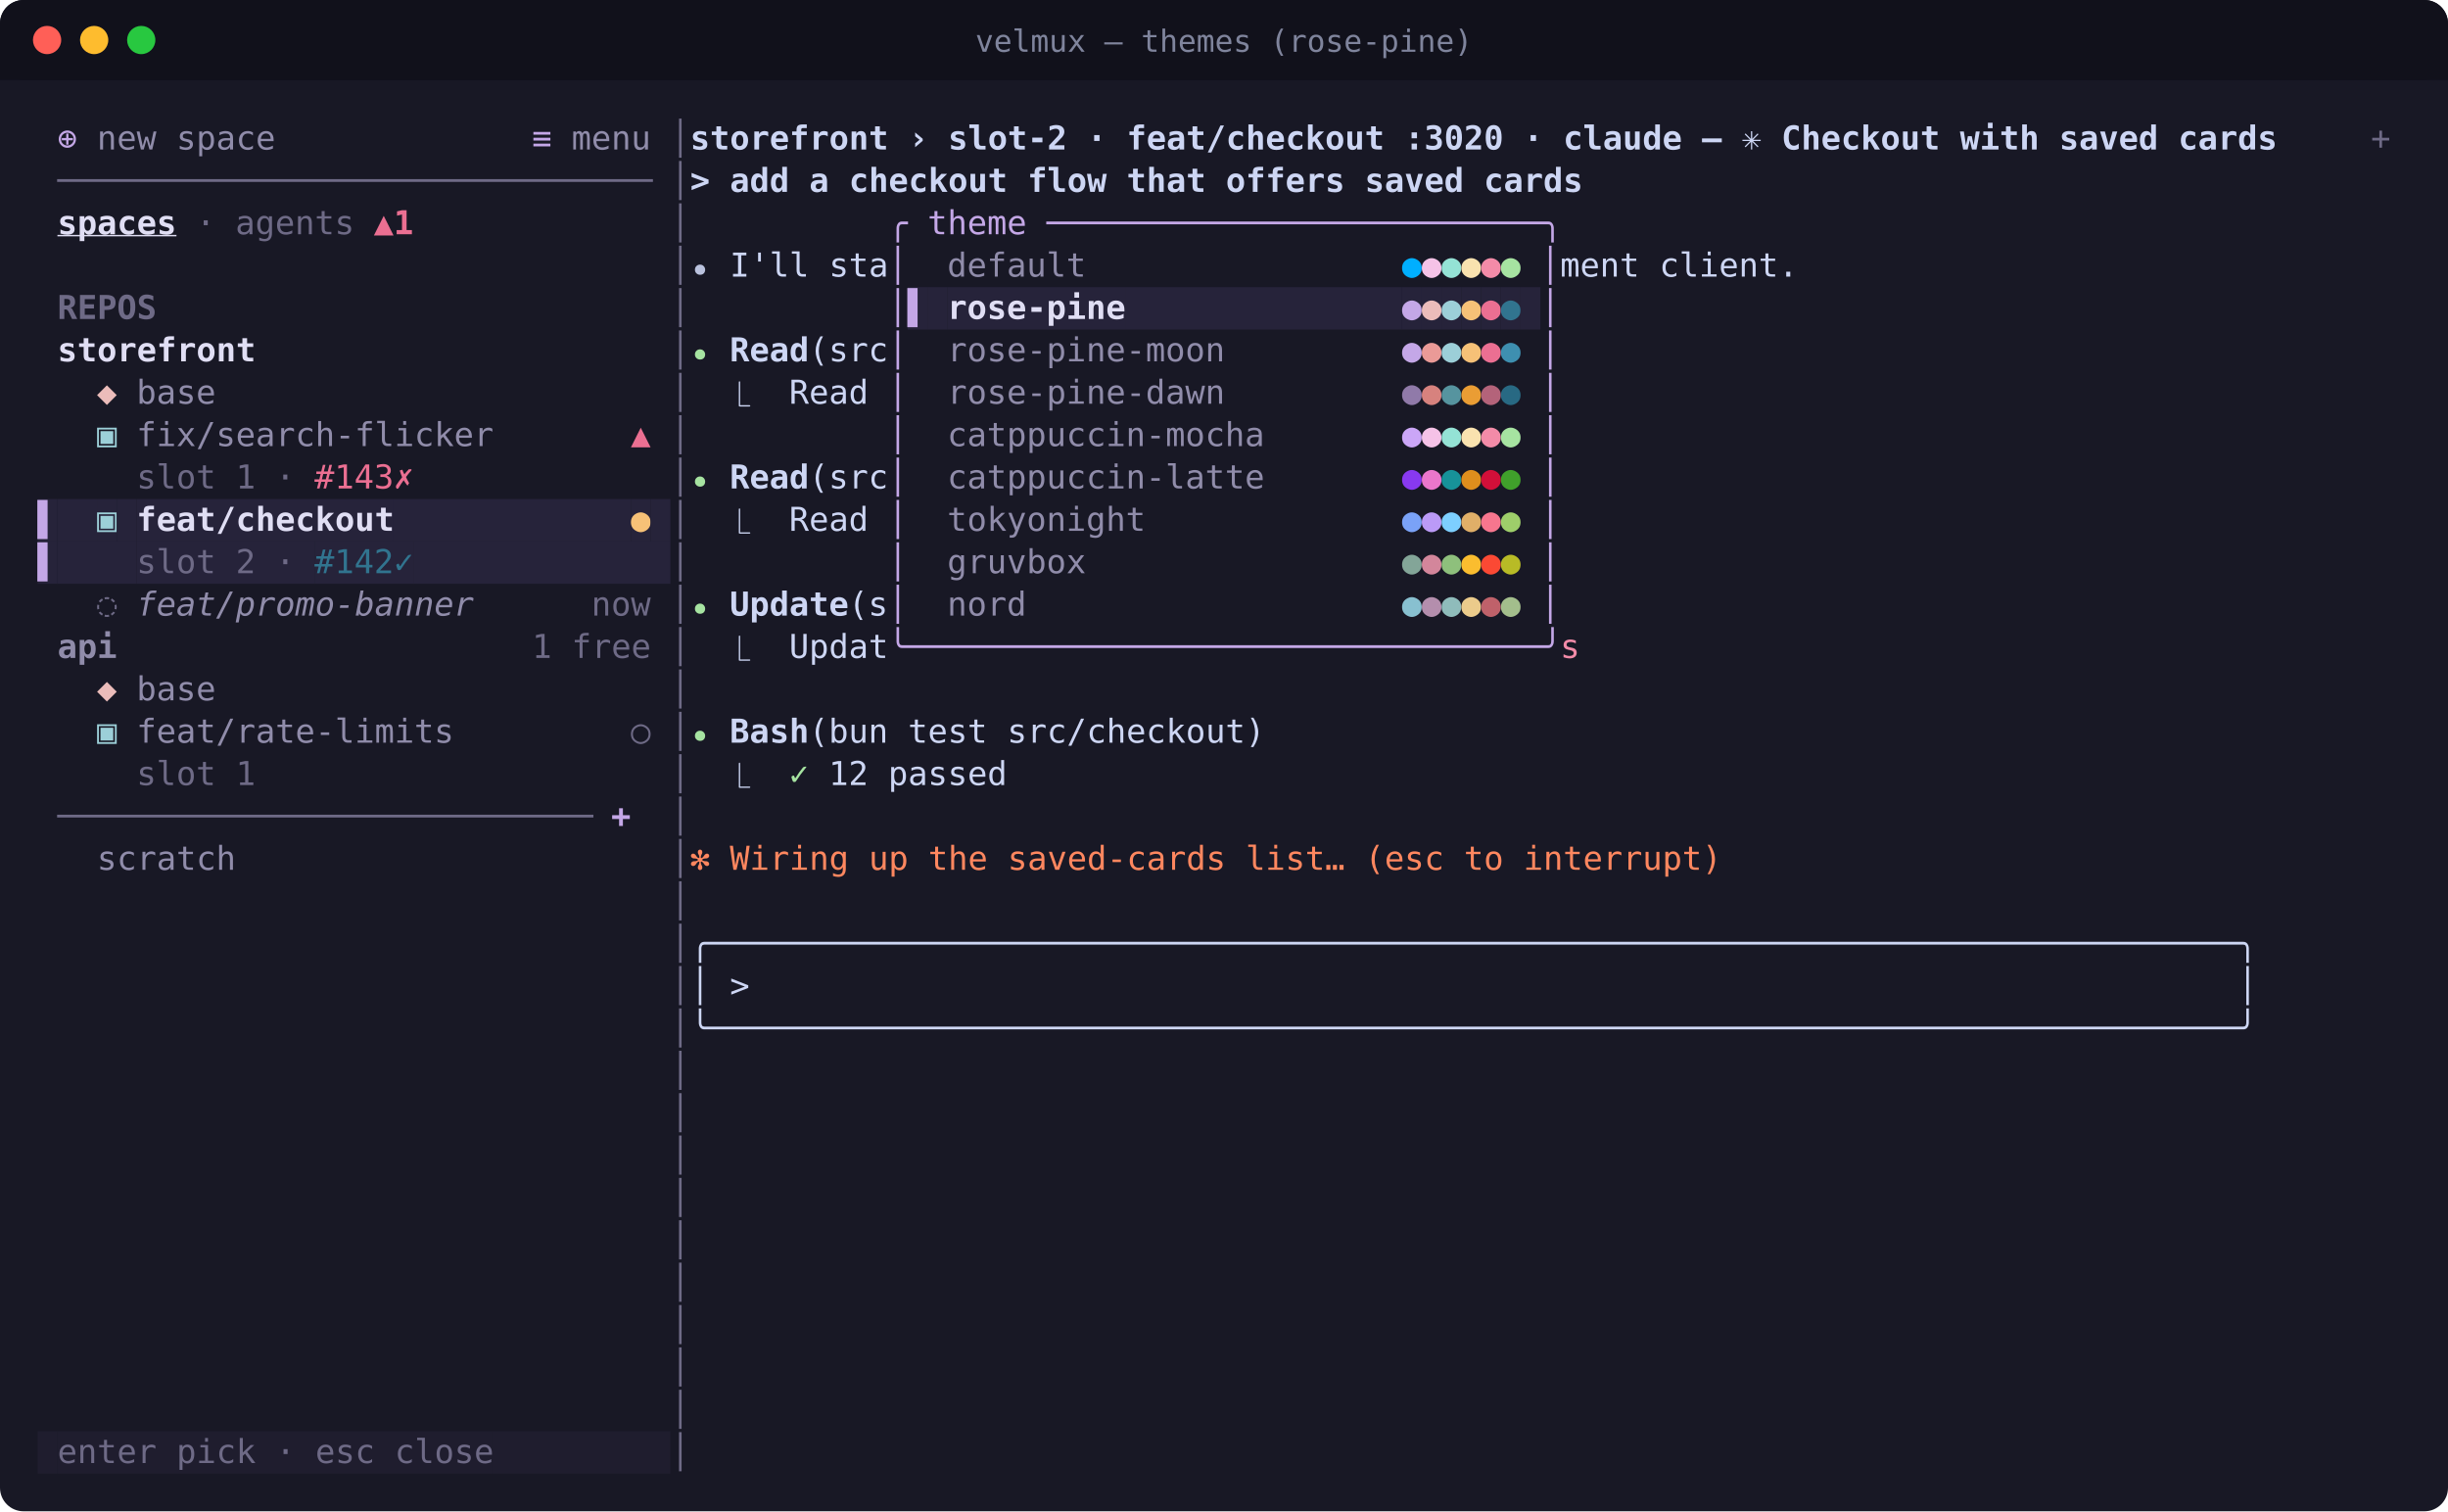
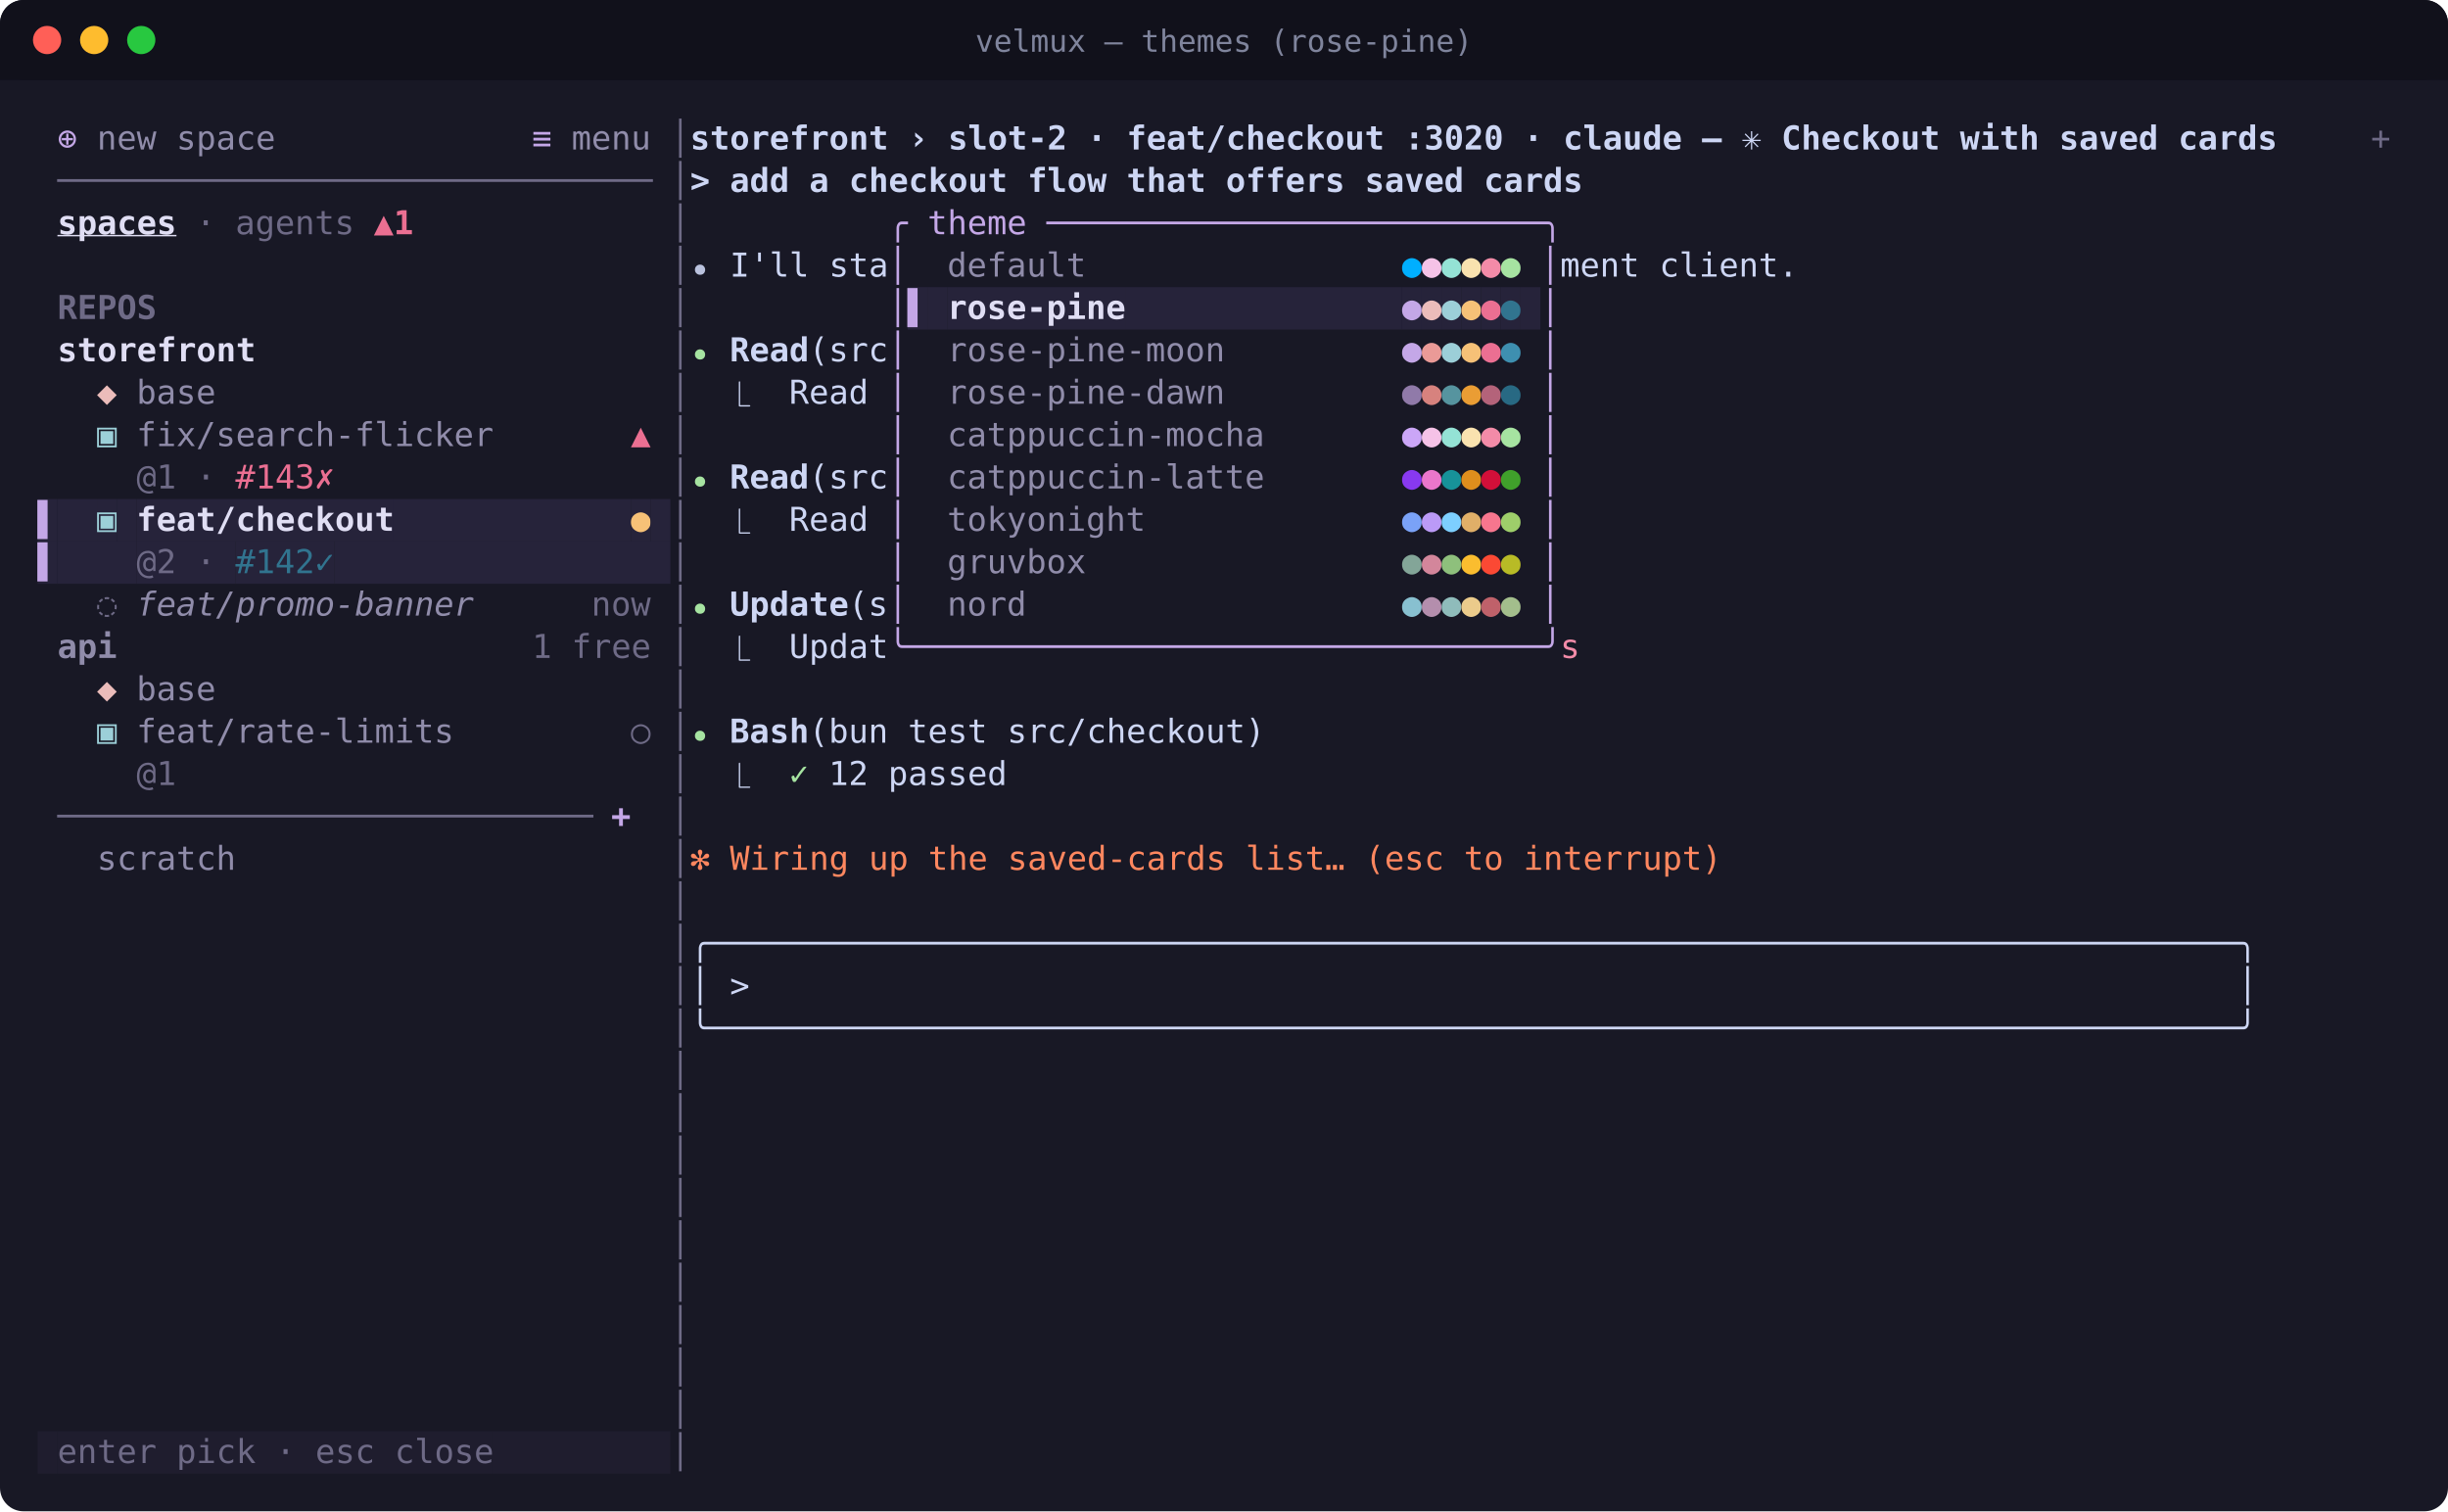
<svg xmlns="http://www.w3.org/2000/svg" width="1040" height="642" viewBox="0 0 1040 642" font-family="'SF Mono','JetBrains Mono',Menlo,Consolas,monospace" font-size="14">
  <rect width="1040" height="642" rx="10" fill="#181825" />
  <rect width="1040" height="34" rx="10" fill="#11111b" />
  <rect y="24" width="1040" height="10" fill="#11111b" />
  <circle cx="20" cy="17" r="6" fill="#ff5f57" />
  <circle cx="40" cy="17" r="6" fill="#febc2e" />
  <circle cx="60" cy="17" r="6" fill="#28c840" />
  <text x="520" y="22" fill="#7f849c" text-anchor="middle" font-size="13">velmux — themes (rose-pine)</text>
  <text x="24.4" y="63.5" fill="#c4a7e7" xml:space="preserve" textLength="8.4" lengthAdjust="spacingAndGlyphs">⊕</text>
  <text x="41.2" y="63.5" fill="#908caa" xml:space="preserve" textLength="75.6" lengthAdjust="spacingAndGlyphs">new space</text>
  <text x="226.0" y="63.5" fill="#c4a7e7" xml:space="preserve" textLength="8.4" lengthAdjust="spacingAndGlyphs">≡</text>
  <text x="242.8" y="63.5" fill="#908caa" xml:space="preserve" textLength="33.6" lengthAdjust="spacingAndGlyphs">menu</text>
  <text x="284.8" y="63.5" fill="#6e6a86" xml:space="preserve" textLength="8.4" lengthAdjust="spacingAndGlyphs">│</text>
  <text x="293.2" y="63.5" fill="#cdd6f4" xml:space="preserve" textLength="672.0" lengthAdjust="spacingAndGlyphs" font-weight="bold">storefront › slot-2 · feat/checkout :3020 · claude — ✳ Checkout with saved cards</text>
  <text x="1007.2" y="63.5" fill="#6e6a86" xml:space="preserve" textLength="8.4" lengthAdjust="spacingAndGlyphs">+</text>
  <text x="24.4" y="81.5" fill="#6e6a86" xml:space="preserve" textLength="252.0" lengthAdjust="spacingAndGlyphs">──────────────────────────────</text>
  <text x="284.8" y="81.5" fill="#6e6a86" xml:space="preserve" textLength="8.4" lengthAdjust="spacingAndGlyphs">│</text>
  <text x="293.2" y="81.5" fill="#cdd6f4" xml:space="preserve" textLength="378.0" lengthAdjust="spacingAndGlyphs" font-weight="bold">&gt; add a checkout flow that offers saved cards</text>
  <text x="24.4" y="99.5" fill="#e0def4" xml:space="preserve" textLength="50.4" lengthAdjust="spacingAndGlyphs" font-weight="bold" text-decoration="underline">spaces</text>
  <text x="83.2" y="99.5" fill="#6e6a86" xml:space="preserve" textLength="8.4" lengthAdjust="spacingAndGlyphs">·</text>
  <text x="100.0" y="99.5" fill="#6e6a86" xml:space="preserve" textLength="50.4" lengthAdjust="spacingAndGlyphs">agents</text>
  <text x="158.8" y="99.5" fill="#eb6f92" xml:space="preserve" textLength="16.8" lengthAdjust="spacingAndGlyphs" font-weight="bold">▲1</text>
  <text x="284.8" y="99.5" fill="#6e6a86" xml:space="preserve" textLength="8.4" lengthAdjust="spacingAndGlyphs">│</text>
  <text x="377.2" y="99.5" fill="#c4a7e7" xml:space="preserve" textLength="285.6" lengthAdjust="spacingAndGlyphs">╭ theme ─────────────────────────╮</text>
  <text x="284.8" y="117.5" fill="#6e6a86" xml:space="preserve" textLength="8.4" lengthAdjust="spacingAndGlyphs">│</text>
  <text x="293.2" y="117.5" fill="#bac2de" xml:space="preserve" textLength="8.4" lengthAdjust="spacingAndGlyphs">⏺</text>
  <text x="301.6" y="117.5" fill="#cdd6f4" xml:space="preserve" textLength="75.6" lengthAdjust="spacingAndGlyphs"> I'll sta</text>
  <text x="377.2" y="117.5" fill="#c4a7e7" xml:space="preserve" textLength="8.4" lengthAdjust="spacingAndGlyphs">│</text>
  <text x="402.4" y="117.5" fill="#908caa" xml:space="preserve" textLength="58.8" lengthAdjust="spacingAndGlyphs">default</text>
  <text x="595.6" y="117.5" fill="#00afff" xml:space="preserve" textLength="8.4" lengthAdjust="spacingAndGlyphs">●</text>
  <text x="604.0" y="117.5" fill="#f5c2e7" xml:space="preserve" textLength="8.4" lengthAdjust="spacingAndGlyphs">●</text>
  <text x="612.4" y="117.5" fill="#94e2d5" xml:space="preserve" textLength="8.4" lengthAdjust="spacingAndGlyphs">●</text>
  <text x="620.8" y="117.5" fill="#f9e2af" xml:space="preserve" textLength="8.4" lengthAdjust="spacingAndGlyphs">●</text>
  <text x="629.2" y="117.5" fill="#f38ba8" xml:space="preserve" textLength="8.4" lengthAdjust="spacingAndGlyphs">●</text>
  <text x="637.6" y="117.5" fill="#a6e3a1" xml:space="preserve" textLength="8.4" lengthAdjust="spacingAndGlyphs">●</text>
  <text x="654.4" y="117.5" fill="#c4a7e7" xml:space="preserve" textLength="8.4" lengthAdjust="spacingAndGlyphs">│</text>
  <text x="662.8" y="117.5" fill="#cdd6f4" xml:space="preserve" textLength="361.2" lengthAdjust="spacingAndGlyphs">ment client.                               </text>
  <text x="24.4" y="135.5" fill="#6e6a86" xml:space="preserve" textLength="42.0" lengthAdjust="spacingAndGlyphs" font-weight="bold">REPOS</text>
  <text x="284.8" y="135.5" fill="#6e6a86" xml:space="preserve" textLength="8.4" lengthAdjust="spacingAndGlyphs">│</text>
  <text x="377.2" y="135.5" fill="#c4a7e7" xml:space="preserve" textLength="8.4" lengthAdjust="spacingAndGlyphs">│</text>
  <rect x="385.6" y="122.0" width="8.4" height="18" fill="#26233a" />
  <text x="385.6" y="135.5" fill="#c4a7e7" xml:space="preserve" textLength="8.4" lengthAdjust="spacingAndGlyphs">▌</text>
  <rect x="394.0" y="122.0" width="8.4" height="18" fill="#26233a" />
  <rect x="402.4" y="122.0" width="75.6" height="18" fill="#26233a" />
  <text x="402.4" y="135.5" fill="#e0def4" xml:space="preserve" textLength="75.6" lengthAdjust="spacingAndGlyphs" font-weight="bold">rose-pine</text>
  <rect x="478.0" y="122.0" width="117.6" height="18" fill="#26233a" />
  <rect x="595.6" y="122.0" width="8.4" height="18" fill="#26233a" />
  <text x="595.6" y="135.5" fill="#c4a7e7" xml:space="preserve" textLength="8.4" lengthAdjust="spacingAndGlyphs">●</text>
  <rect x="604.0" y="122.0" width="8.4" height="18" fill="#26233a" />
  <text x="604.0" y="135.5" fill="#ebbcba" xml:space="preserve" textLength="8.4" lengthAdjust="spacingAndGlyphs">●</text>
  <rect x="612.4" y="122.0" width="8.4" height="18" fill="#26233a" />
  <text x="612.4" y="135.5" fill="#9ccfd8" xml:space="preserve" textLength="8.4" lengthAdjust="spacingAndGlyphs">●</text>
  <rect x="620.8" y="122.0" width="8.4" height="18" fill="#26233a" />
  <text x="620.8" y="135.5" fill="#f6c177" xml:space="preserve" textLength="8.4" lengthAdjust="spacingAndGlyphs">●</text>
  <rect x="629.2" y="122.0" width="8.4" height="18" fill="#26233a" />
  <text x="629.2" y="135.5" fill="#eb6f92" xml:space="preserve" textLength="8.4" lengthAdjust="spacingAndGlyphs">●</text>
  <rect x="637.6" y="122.0" width="8.4" height="18" fill="#26233a" />
  <text x="637.6" y="135.5" fill="#31748f" xml:space="preserve" textLength="8.4" lengthAdjust="spacingAndGlyphs">●</text>
  <rect x="646.0" y="122.0" width="8.4" height="18" fill="#26233a" />
  <text x="654.4" y="135.5" fill="#c4a7e7" xml:space="preserve" textLength="8.4" lengthAdjust="spacingAndGlyphs">│</text>
  <text x="24.4" y="153.5" fill="#e0def4" xml:space="preserve" textLength="84.0" lengthAdjust="spacingAndGlyphs" font-weight="bold">storefront</text>
  <text x="284.8" y="153.5" fill="#6e6a86" xml:space="preserve" textLength="8.4" lengthAdjust="spacingAndGlyphs">│</text>
  <text x="293.2" y="153.5" fill="#a6e3a1" xml:space="preserve" textLength="8.4" lengthAdjust="spacingAndGlyphs">⏺</text>
  <text x="310.0" y="153.5" fill="#cdd6f4" xml:space="preserve" textLength="33.6" lengthAdjust="spacingAndGlyphs" font-weight="bold">Read</text>
  <text x="343.6" y="153.5" fill="#cdd6f4" xml:space="preserve" textLength="33.6" lengthAdjust="spacingAndGlyphs">(src</text>
  <text x="377.2" y="153.5" fill="#c4a7e7" xml:space="preserve" textLength="8.4" lengthAdjust="spacingAndGlyphs">│</text>
  <text x="402.4" y="153.5" fill="#908caa" xml:space="preserve" textLength="117.6" lengthAdjust="spacingAndGlyphs">rose-pine-moon</text>
  <text x="595.6" y="153.5" fill="#c4a7e7" xml:space="preserve" textLength="8.4" lengthAdjust="spacingAndGlyphs">●</text>
  <text x="604.0" y="153.5" fill="#ea9a97" xml:space="preserve" textLength="8.4" lengthAdjust="spacingAndGlyphs">●</text>
  <text x="612.4" y="153.5" fill="#9ccfd8" xml:space="preserve" textLength="8.4" lengthAdjust="spacingAndGlyphs">●</text>
  <text x="620.8" y="153.5" fill="#f6c177" xml:space="preserve" textLength="8.4" lengthAdjust="spacingAndGlyphs">●</text>
  <text x="629.2" y="153.5" fill="#eb6f92" xml:space="preserve" textLength="8.4" lengthAdjust="spacingAndGlyphs">●</text>
  <text x="637.6" y="153.5" fill="#3e8fb0" xml:space="preserve" textLength="8.4" lengthAdjust="spacingAndGlyphs">●</text>
  <text x="654.4" y="153.5" fill="#c4a7e7" xml:space="preserve" textLength="8.4" lengthAdjust="spacingAndGlyphs">│</text>
  <text x="41.2" y="171.5" fill="#ebbcba" xml:space="preserve" textLength="8.4" lengthAdjust="spacingAndGlyphs">◆</text>
  <text x="58.0" y="171.5" fill="#908caa" xml:space="preserve" textLength="33.6" lengthAdjust="spacingAndGlyphs">base</text>
  <text x="284.8" y="171.5" fill="#6e6a86" xml:space="preserve" textLength="8.4" lengthAdjust="spacingAndGlyphs">│</text>
  <text x="293.2" y="171.5" fill="#cdd6f4" xml:space="preserve" textLength="84.0" lengthAdjust="spacingAndGlyphs">  ⎿  Read </text>
  <text x="377.2" y="171.5" fill="#c4a7e7" xml:space="preserve" textLength="8.4" lengthAdjust="spacingAndGlyphs">│</text>
  <text x="402.4" y="171.5" fill="#908caa" xml:space="preserve" textLength="117.6" lengthAdjust="spacingAndGlyphs">rose-pine-dawn</text>
  <text x="595.6" y="171.5" fill="#907aa9" xml:space="preserve" textLength="8.4" lengthAdjust="spacingAndGlyphs">●</text>
  <text x="604.0" y="171.5" fill="#d7827e" xml:space="preserve" textLength="8.4" lengthAdjust="spacingAndGlyphs">●</text>
  <text x="612.4" y="171.5" fill="#56949f" xml:space="preserve" textLength="8.4" lengthAdjust="spacingAndGlyphs">●</text>
  <text x="620.8" y="171.5" fill="#ea9d34" xml:space="preserve" textLength="8.4" lengthAdjust="spacingAndGlyphs">●</text>
  <text x="629.2" y="171.5" fill="#b4637a" xml:space="preserve" textLength="8.4" lengthAdjust="spacingAndGlyphs">●</text>
  <text x="637.6" y="171.5" fill="#286983" xml:space="preserve" textLength="8.4" lengthAdjust="spacingAndGlyphs">●</text>
  <text x="654.4" y="171.5" fill="#c4a7e7" xml:space="preserve" textLength="8.4" lengthAdjust="spacingAndGlyphs">│</text>
  <text x="41.2" y="189.5" fill="#9ccfd8" xml:space="preserve" textLength="8.4" lengthAdjust="spacingAndGlyphs">▣</text>
  <text x="58.0" y="189.5" fill="#908caa" xml:space="preserve" textLength="151.2" lengthAdjust="spacingAndGlyphs">fix/search-flicker</text>
  <text x="268.0" y="189.5" fill="#eb6f92" xml:space="preserve" textLength="8.4" lengthAdjust="spacingAndGlyphs" font-weight="bold">▲</text>
  <text x="284.8" y="189.5" fill="#6e6a86" xml:space="preserve" textLength="8.4" lengthAdjust="spacingAndGlyphs">│</text>
  <text x="377.2" y="189.5" fill="#c4a7e7" xml:space="preserve" textLength="8.4" lengthAdjust="spacingAndGlyphs">│</text>
  <text x="402.4" y="189.5" fill="#908caa" xml:space="preserve" textLength="134.4" lengthAdjust="spacingAndGlyphs">catppuccin-mocha</text>
  <text x="595.6" y="189.5" fill="#cba6f7" xml:space="preserve" textLength="8.4" lengthAdjust="spacingAndGlyphs">●</text>
  <text x="604.0" y="189.5" fill="#f5c2e7" xml:space="preserve" textLength="8.4" lengthAdjust="spacingAndGlyphs">●</text>
  <text x="612.4" y="189.5" fill="#94e2d5" xml:space="preserve" textLength="8.4" lengthAdjust="spacingAndGlyphs">●</text>
  <text x="620.8" y="189.5" fill="#f9e2af" xml:space="preserve" textLength="8.4" lengthAdjust="spacingAndGlyphs">●</text>
  <text x="629.2" y="189.5" fill="#f38ba8" xml:space="preserve" textLength="8.4" lengthAdjust="spacingAndGlyphs">●</text>
  <text x="637.6" y="189.5" fill="#a6e3a1" xml:space="preserve" textLength="8.4" lengthAdjust="spacingAndGlyphs">●</text>
  <text x="654.4" y="189.5" fill="#c4a7e7" xml:space="preserve" textLength="8.4" lengthAdjust="spacingAndGlyphs">│</text>
-   <text x="58.0" y="207.5" fill="#6e6a86" xml:space="preserve" textLength="75.6" lengthAdjust="spacingAndGlyphs">slot 1 · </text>
-   <text x="133.6" y="207.5" fill="#eb6f92" xml:space="preserve" textLength="42.0" lengthAdjust="spacingAndGlyphs">#143✗</text>
+   <text x="58.0" y="207.5" fill="#6e6a86" xml:space="preserve" textLength="42.0" lengthAdjust="spacingAndGlyphs">@1 · </text>
+   <text x="100.0" y="207.5" fill="#eb6f92" xml:space="preserve" textLength="42.0" lengthAdjust="spacingAndGlyphs">#143✗</text>
  <text x="284.8" y="207.5" fill="#6e6a86" xml:space="preserve" textLength="8.4" lengthAdjust="spacingAndGlyphs">│</text>
  <text x="293.2" y="207.5" fill="#a6e3a1" xml:space="preserve" textLength="8.4" lengthAdjust="spacingAndGlyphs">⏺</text>
  <text x="310.0" y="207.5" fill="#cdd6f4" xml:space="preserve" textLength="33.6" lengthAdjust="spacingAndGlyphs" font-weight="bold">Read</text>
  <text x="343.6" y="207.5" fill="#cdd6f4" xml:space="preserve" textLength="33.6" lengthAdjust="spacingAndGlyphs">(src</text>
  <text x="377.2" y="207.5" fill="#c4a7e7" xml:space="preserve" textLength="8.4" lengthAdjust="spacingAndGlyphs">│</text>
  <text x="402.4" y="207.5" fill="#908caa" xml:space="preserve" textLength="134.4" lengthAdjust="spacingAndGlyphs">catppuccin-latte</text>
  <text x="595.6" y="207.5" fill="#8839ef" xml:space="preserve" textLength="8.4" lengthAdjust="spacingAndGlyphs">●</text>
  <text x="604.0" y="207.5" fill="#ea76cb" xml:space="preserve" textLength="8.4" lengthAdjust="spacingAndGlyphs">●</text>
  <text x="612.4" y="207.5" fill="#179299" xml:space="preserve" textLength="8.4" lengthAdjust="spacingAndGlyphs">●</text>
  <text x="620.8" y="207.5" fill="#df8e1d" xml:space="preserve" textLength="8.4" lengthAdjust="spacingAndGlyphs">●</text>
  <text x="629.2" y="207.5" fill="#d20f39" xml:space="preserve" textLength="8.4" lengthAdjust="spacingAndGlyphs">●</text>
  <text x="637.6" y="207.5" fill="#40a02b" xml:space="preserve" textLength="8.4" lengthAdjust="spacingAndGlyphs">●</text>
  <text x="654.4" y="207.5" fill="#c4a7e7" xml:space="preserve" textLength="8.4" lengthAdjust="spacingAndGlyphs">│</text>
  <rect x="16.0" y="212.0" width="8.4" height="18" fill="#26233a" />
  <text x="16.0" y="225.5" fill="#c4a7e7" xml:space="preserve" textLength="8.4" lengthAdjust="spacingAndGlyphs">▌</text>
  <rect x="24.4" y="212.0" width="16.8" height="18" fill="#26233a" />
  <rect x="41.2" y="212.0" width="8.4" height="18" fill="#26233a" />
  <text x="41.2" y="225.5" fill="#9ccfd8" xml:space="preserve" textLength="8.4" lengthAdjust="spacingAndGlyphs">▣</text>
  <rect x="49.6" y="212.0" width="8.4" height="18" fill="#26233a" />
  <rect x="58.0" y="212.0" width="109.2" height="18" fill="#26233a" />
  <text x="58.0" y="225.5" fill="#e0def4" xml:space="preserve" textLength="109.2" lengthAdjust="spacingAndGlyphs" font-weight="bold">feat/checkout</text>
  <rect x="167.2" y="212.0" width="100.8" height="18" fill="#26233a" />
  <rect x="268.0" y="212.0" width="8.4" height="18" fill="#26233a" />
  <text x="268.0" y="225.5" fill="#f6c177" xml:space="preserve" textLength="8.4" lengthAdjust="spacingAndGlyphs">●</text>
  <rect x="276.4" y="212.0" width="8.4" height="18" fill="#26233a" />
  <text x="284.8" y="225.5" fill="#6e6a86" xml:space="preserve" textLength="8.4" lengthAdjust="spacingAndGlyphs">│</text>
  <text x="293.2" y="225.5" fill="#cdd6f4" xml:space="preserve" textLength="84.0" lengthAdjust="spacingAndGlyphs">  ⎿  Read </text>
  <text x="377.2" y="225.5" fill="#c4a7e7" xml:space="preserve" textLength="8.4" lengthAdjust="spacingAndGlyphs">│</text>
  <text x="402.4" y="225.5" fill="#908caa" xml:space="preserve" textLength="84.0" lengthAdjust="spacingAndGlyphs">tokyonight</text>
  <text x="595.6" y="225.5" fill="#7aa2f7" xml:space="preserve" textLength="8.4" lengthAdjust="spacingAndGlyphs">●</text>
  <text x="604.0" y="225.5" fill="#bb9af7" xml:space="preserve" textLength="8.4" lengthAdjust="spacingAndGlyphs">●</text>
  <text x="612.4" y="225.5" fill="#7dcfff" xml:space="preserve" textLength="8.4" lengthAdjust="spacingAndGlyphs">●</text>
  <text x="620.8" y="225.5" fill="#e0af68" xml:space="preserve" textLength="8.4" lengthAdjust="spacingAndGlyphs">●</text>
  <text x="629.2" y="225.5" fill="#f7768e" xml:space="preserve" textLength="8.4" lengthAdjust="spacingAndGlyphs">●</text>
  <text x="637.6" y="225.5" fill="#9ece6a" xml:space="preserve" textLength="8.4" lengthAdjust="spacingAndGlyphs">●</text>
  <text x="654.4" y="225.5" fill="#c4a7e7" xml:space="preserve" textLength="8.4" lengthAdjust="spacingAndGlyphs">│</text>
  <rect x="16.0" y="230.0" width="8.4" height="18" fill="#26233a" />
  <text x="16.0" y="243.5" fill="#c4a7e7" xml:space="preserve" textLength="8.4" lengthAdjust="spacingAndGlyphs">▌</text>
  <rect x="24.4" y="230.0" width="33.6" height="18" fill="#26233a" />
-   <rect x="58.0" y="230.0" width="75.6" height="18" fill="#26233a" />
-   <text x="58.0" y="243.5" fill="#6e6a86" xml:space="preserve" textLength="75.6" lengthAdjust="spacingAndGlyphs">slot 2 · </text>
-   <rect x="133.6" y="230.0" width="42.0" height="18" fill="#26233a" />
-   <text x="133.6" y="243.5" fill="#31748f" xml:space="preserve" textLength="42.0" lengthAdjust="spacingAndGlyphs">#142✓</text>
-   <rect x="175.6" y="230.0" width="109.2" height="18" fill="#26233a" />
+   <rect x="58.0" y="230.0" width="42.0" height="18" fill="#26233a" />
+   <text x="58.0" y="243.5" fill="#6e6a86" xml:space="preserve" textLength="42.0" lengthAdjust="spacingAndGlyphs">@2 · </text>
+   <rect x="100.0" y="230.0" width="42.0" height="18" fill="#26233a" />
+   <text x="100.0" y="243.5" fill="#31748f" xml:space="preserve" textLength="42.0" lengthAdjust="spacingAndGlyphs">#142✓</text>
+   <rect x="142.0" y="230.0" width="142.8" height="18" fill="#26233a" />
  <text x="284.8" y="243.5" fill="#6e6a86" xml:space="preserve" textLength="8.4" lengthAdjust="spacingAndGlyphs">│</text>
  <text x="377.2" y="243.5" fill="#c4a7e7" xml:space="preserve" textLength="8.4" lengthAdjust="spacingAndGlyphs">│</text>
  <text x="402.4" y="243.5" fill="#908caa" xml:space="preserve" textLength="58.8" lengthAdjust="spacingAndGlyphs">gruvbox</text>
  <text x="595.6" y="243.5" fill="#83a598" xml:space="preserve" textLength="8.4" lengthAdjust="spacingAndGlyphs">●</text>
  <text x="604.0" y="243.5" fill="#d3869b" xml:space="preserve" textLength="8.4" lengthAdjust="spacingAndGlyphs">●</text>
  <text x="612.4" y="243.5" fill="#8ec07c" xml:space="preserve" textLength="8.4" lengthAdjust="spacingAndGlyphs">●</text>
  <text x="620.8" y="243.5" fill="#fabd2f" xml:space="preserve" textLength="8.4" lengthAdjust="spacingAndGlyphs">●</text>
  <text x="629.2" y="243.5" fill="#fb4934" xml:space="preserve" textLength="8.4" lengthAdjust="spacingAndGlyphs">●</text>
  <text x="637.6" y="243.5" fill="#b8bb26" xml:space="preserve" textLength="8.4" lengthAdjust="spacingAndGlyphs">●</text>
  <text x="654.4" y="243.5" fill="#c4a7e7" xml:space="preserve" textLength="8.4" lengthAdjust="spacingAndGlyphs">│</text>
  <text x="41.2" y="261.5" fill="#6e6a86" xml:space="preserve" textLength="8.4" lengthAdjust="spacingAndGlyphs">◌</text>
  <text x="58.0" y="261.5" fill="#908caa" xml:space="preserve" textLength="142.8" lengthAdjust="spacingAndGlyphs" font-style="italic">feat/promo-banner</text>
  <text x="251.2" y="261.5" fill="#6e6a86" xml:space="preserve" textLength="25.2" lengthAdjust="spacingAndGlyphs">now</text>
  <text x="284.8" y="261.5" fill="#6e6a86" xml:space="preserve" textLength="8.4" lengthAdjust="spacingAndGlyphs">│</text>
  <text x="293.2" y="261.5" fill="#a6e3a1" xml:space="preserve" textLength="8.4" lengthAdjust="spacingAndGlyphs">⏺</text>
  <text x="310.0" y="261.5" fill="#cdd6f4" xml:space="preserve" textLength="50.4" lengthAdjust="spacingAndGlyphs" font-weight="bold">Update</text>
  <text x="360.4" y="261.5" fill="#cdd6f4" xml:space="preserve" textLength="16.8" lengthAdjust="spacingAndGlyphs">(s</text>
  <text x="377.2" y="261.5" fill="#c4a7e7" xml:space="preserve" textLength="8.4" lengthAdjust="spacingAndGlyphs">│</text>
  <text x="402.4" y="261.5" fill="#908caa" xml:space="preserve" textLength="33.6" lengthAdjust="spacingAndGlyphs">nord</text>
  <text x="595.6" y="261.5" fill="#88c0d0" xml:space="preserve" textLength="8.4" lengthAdjust="spacingAndGlyphs">●</text>
  <text x="604.0" y="261.5" fill="#b48ead" xml:space="preserve" textLength="8.4" lengthAdjust="spacingAndGlyphs">●</text>
  <text x="612.4" y="261.5" fill="#8fbcbb" xml:space="preserve" textLength="8.4" lengthAdjust="spacingAndGlyphs">●</text>
  <text x="620.8" y="261.5" fill="#ebcb8b" xml:space="preserve" textLength="8.4" lengthAdjust="spacingAndGlyphs">●</text>
  <text x="629.2" y="261.5" fill="#bf616a" xml:space="preserve" textLength="8.4" lengthAdjust="spacingAndGlyphs">●</text>
  <text x="637.6" y="261.5" fill="#a3be8c" xml:space="preserve" textLength="8.4" lengthAdjust="spacingAndGlyphs">●</text>
  <text x="654.4" y="261.5" fill="#c4a7e7" xml:space="preserve" textLength="8.4" lengthAdjust="spacingAndGlyphs">│</text>
  <text x="24.4" y="279.5" fill="#908caa" xml:space="preserve" textLength="25.2" lengthAdjust="spacingAndGlyphs" font-weight="bold">api</text>
  <text x="226.0" y="279.5" fill="#6e6a86" xml:space="preserve" textLength="50.4" lengthAdjust="spacingAndGlyphs">1 free</text>
  <text x="284.8" y="279.5" fill="#6e6a86" xml:space="preserve" textLength="8.4" lengthAdjust="spacingAndGlyphs">│</text>
  <text x="293.2" y="279.5" fill="#cdd6f4" xml:space="preserve" textLength="84.0" lengthAdjust="spacingAndGlyphs">  ⎿  Updat</text>
  <text x="377.2" y="279.5" fill="#c4a7e7" xml:space="preserve" textLength="285.6" lengthAdjust="spacingAndGlyphs">╰────────────────────────────────╯</text>
  <text x="662.8" y="279.5" fill="#f38ba8" xml:space="preserve" textLength="8.4" lengthAdjust="spacingAndGlyphs">s</text>
  <text x="41.2" y="297.5" fill="#ebbcba" xml:space="preserve" textLength="8.4" lengthAdjust="spacingAndGlyphs">◆</text>
  <text x="58.0" y="297.5" fill="#908caa" xml:space="preserve" textLength="33.6" lengthAdjust="spacingAndGlyphs">base</text>
  <text x="284.8" y="297.5" fill="#6e6a86" xml:space="preserve" textLength="8.4" lengthAdjust="spacingAndGlyphs">│</text>
  <text x="41.2" y="315.5" fill="#9ccfd8" xml:space="preserve" textLength="8.4" lengthAdjust="spacingAndGlyphs">▣</text>
  <text x="58.0" y="315.5" fill="#908caa" xml:space="preserve" textLength="134.4" lengthAdjust="spacingAndGlyphs">feat/rate-limits</text>
  <text x="268.0" y="315.5" fill="#6e6a86" xml:space="preserve" textLength="8.4" lengthAdjust="spacingAndGlyphs">○</text>
  <text x="284.8" y="315.5" fill="#6e6a86" xml:space="preserve" textLength="8.4" lengthAdjust="spacingAndGlyphs">│</text>
  <text x="293.2" y="315.5" fill="#a6e3a1" xml:space="preserve" textLength="8.4" lengthAdjust="spacingAndGlyphs">⏺</text>
  <text x="310.0" y="315.5" fill="#cdd6f4" xml:space="preserve" textLength="33.6" lengthAdjust="spacingAndGlyphs" font-weight="bold">Bash</text>
  <text x="343.6" y="315.5" fill="#cdd6f4" xml:space="preserve" textLength="680.4" lengthAdjust="spacingAndGlyphs">(bun test src/checkout)                                                          </text>
-   <text x="58.0" y="333.5" fill="#6e6a86" xml:space="preserve" textLength="50.4" lengthAdjust="spacingAndGlyphs">slot 1</text>
+   <text x="58.0" y="333.5" fill="#6e6a86" xml:space="preserve" textLength="16.8" lengthAdjust="spacingAndGlyphs">@1</text>
  <text x="284.8" y="333.5" fill="#6e6a86" xml:space="preserve" textLength="8.4" lengthAdjust="spacingAndGlyphs">│</text>
  <text x="293.2" y="333.5" fill="#cdd6f4" xml:space="preserve" textLength="42.0" lengthAdjust="spacingAndGlyphs">  ⎿  </text>
  <text x="335.2" y="333.5" fill="#a6e3a1" xml:space="preserve" textLength="8.4" lengthAdjust="spacingAndGlyphs">✓</text>
  <text x="343.6" y="333.5" fill="#cdd6f4" xml:space="preserve" textLength="680.4" lengthAdjust="spacingAndGlyphs"> 12 passed                                                                       </text>
  <text x="24.4" y="351.5" fill="#6e6a86" xml:space="preserve" textLength="226.8" lengthAdjust="spacingAndGlyphs">───────────────────────────</text>
  <text x="259.6" y="351.5" fill="#c4a7e7" xml:space="preserve" textLength="8.4" lengthAdjust="spacingAndGlyphs" font-weight="bold">+</text>
  <text x="284.8" y="351.5" fill="#6e6a86" xml:space="preserve" textLength="8.4" lengthAdjust="spacingAndGlyphs">│</text>
  <text x="41.2" y="369.5" fill="#908caa" xml:space="preserve" textLength="58.8" lengthAdjust="spacingAndGlyphs">scratch</text>
  <text x="284.8" y="369.5" fill="#6e6a86" xml:space="preserve" textLength="8.4" lengthAdjust="spacingAndGlyphs">│</text>
  <text x="293.2" y="369.5" fill="#ff875f" xml:space="preserve" textLength="436.8" lengthAdjust="spacingAndGlyphs">✻ Wiring up the saved-cards list… (esc to interrupt)</text>
  <text x="284.8" y="387.5" fill="#6e6a86" xml:space="preserve" textLength="8.4" lengthAdjust="spacingAndGlyphs">│</text>
  <text x="284.8" y="405.5" fill="#6e6a86" xml:space="preserve" textLength="8.4" lengthAdjust="spacingAndGlyphs">│</text>
  <text x="293.2" y="405.5" fill="#cdd6f4" xml:space="preserve" textLength="730.8" lengthAdjust="spacingAndGlyphs">╭─────────────────────────────────────────────────────────────────────────────╮        </text>
  <text x="284.8" y="423.5" fill="#6e6a86" xml:space="preserve" textLength="8.4" lengthAdjust="spacingAndGlyphs">│</text>
  <text x="293.2" y="423.5" fill="#cdd6f4" xml:space="preserve" textLength="730.8" lengthAdjust="spacingAndGlyphs">│ &gt;                                                                           │        </text>
  <text x="284.8" y="441.5" fill="#6e6a86" xml:space="preserve" textLength="8.4" lengthAdjust="spacingAndGlyphs">│</text>
  <text x="293.2" y="441.5" fill="#cdd6f4" xml:space="preserve" textLength="730.8" lengthAdjust="spacingAndGlyphs">╰─────────────────────────────────────────────────────────────────────────────╯        </text>
  <text x="284.8" y="459.5" fill="#6e6a86" xml:space="preserve" textLength="8.4" lengthAdjust="spacingAndGlyphs">│</text>
  <text x="284.8" y="477.5" fill="#6e6a86" xml:space="preserve" textLength="8.4" lengthAdjust="spacingAndGlyphs">│</text>
  <text x="284.8" y="495.5" fill="#6e6a86" xml:space="preserve" textLength="8.4" lengthAdjust="spacingAndGlyphs">│</text>
  <text x="284.8" y="513.5" fill="#6e6a86" xml:space="preserve" textLength="8.4" lengthAdjust="spacingAndGlyphs">│</text>
  <text x="284.8" y="531.5" fill="#6e6a86" xml:space="preserve" textLength="8.4" lengthAdjust="spacingAndGlyphs">│</text>
  <text x="284.8" y="549.5" fill="#6e6a86" xml:space="preserve" textLength="8.4" lengthAdjust="spacingAndGlyphs">│</text>
  <text x="284.8" y="567.5" fill="#6e6a86" xml:space="preserve" textLength="8.4" lengthAdjust="spacingAndGlyphs">│</text>
  <text x="284.8" y="585.5" fill="#6e6a86" xml:space="preserve" textLength="8.4" lengthAdjust="spacingAndGlyphs">│</text>
  <text x="284.8" y="603.5" fill="#6e6a86" xml:space="preserve" textLength="8.4" lengthAdjust="spacingAndGlyphs">│</text>
  <rect x="16.0" y="608.0" width="8.4" height="18" fill="#1f1d2e" />
  <rect x="24.4" y="608.0" width="184.8" height="18" fill="#1f1d2e" />
  <text x="24.4" y="621.5" fill="#6e6a86" xml:space="preserve" textLength="184.8" lengthAdjust="spacingAndGlyphs">enter pick · esc close</text>
  <rect x="209.2" y="608.0" width="75.6" height="18" fill="#1f1d2e" />
  <text x="284.8" y="621.5" fill="#6e6a86" xml:space="preserve" textLength="8.4" lengthAdjust="spacingAndGlyphs">│</text>
</svg>
